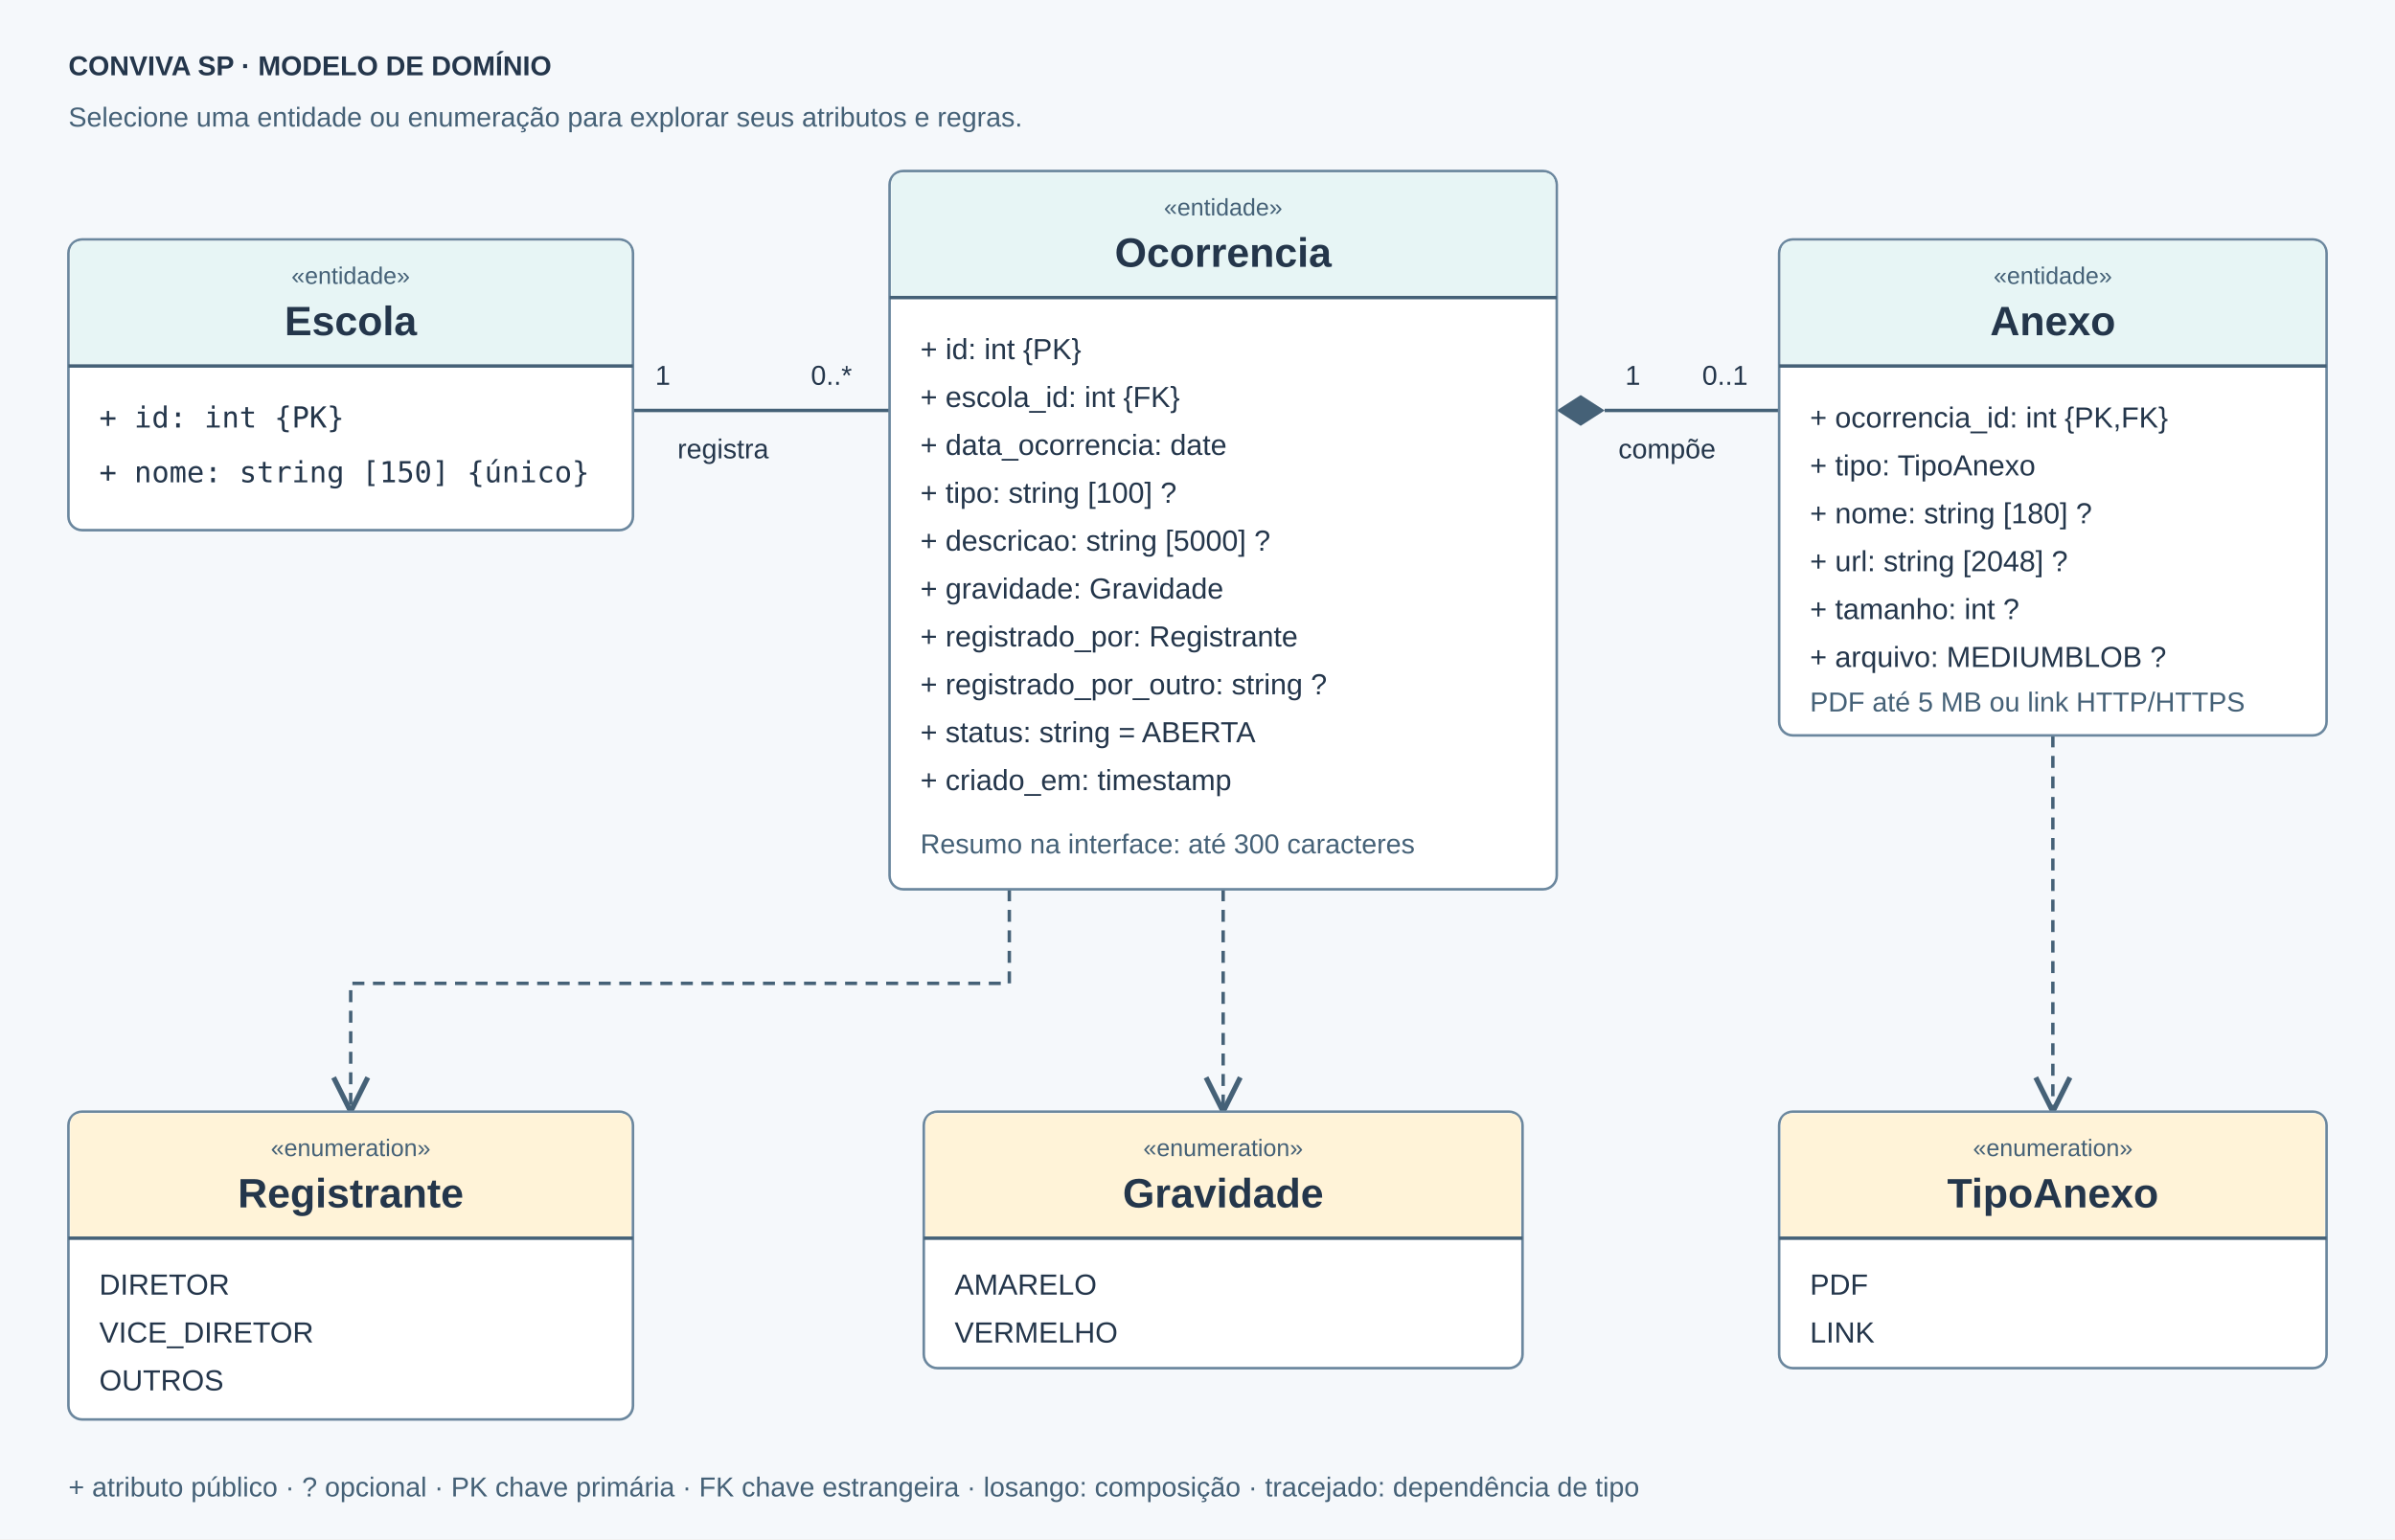
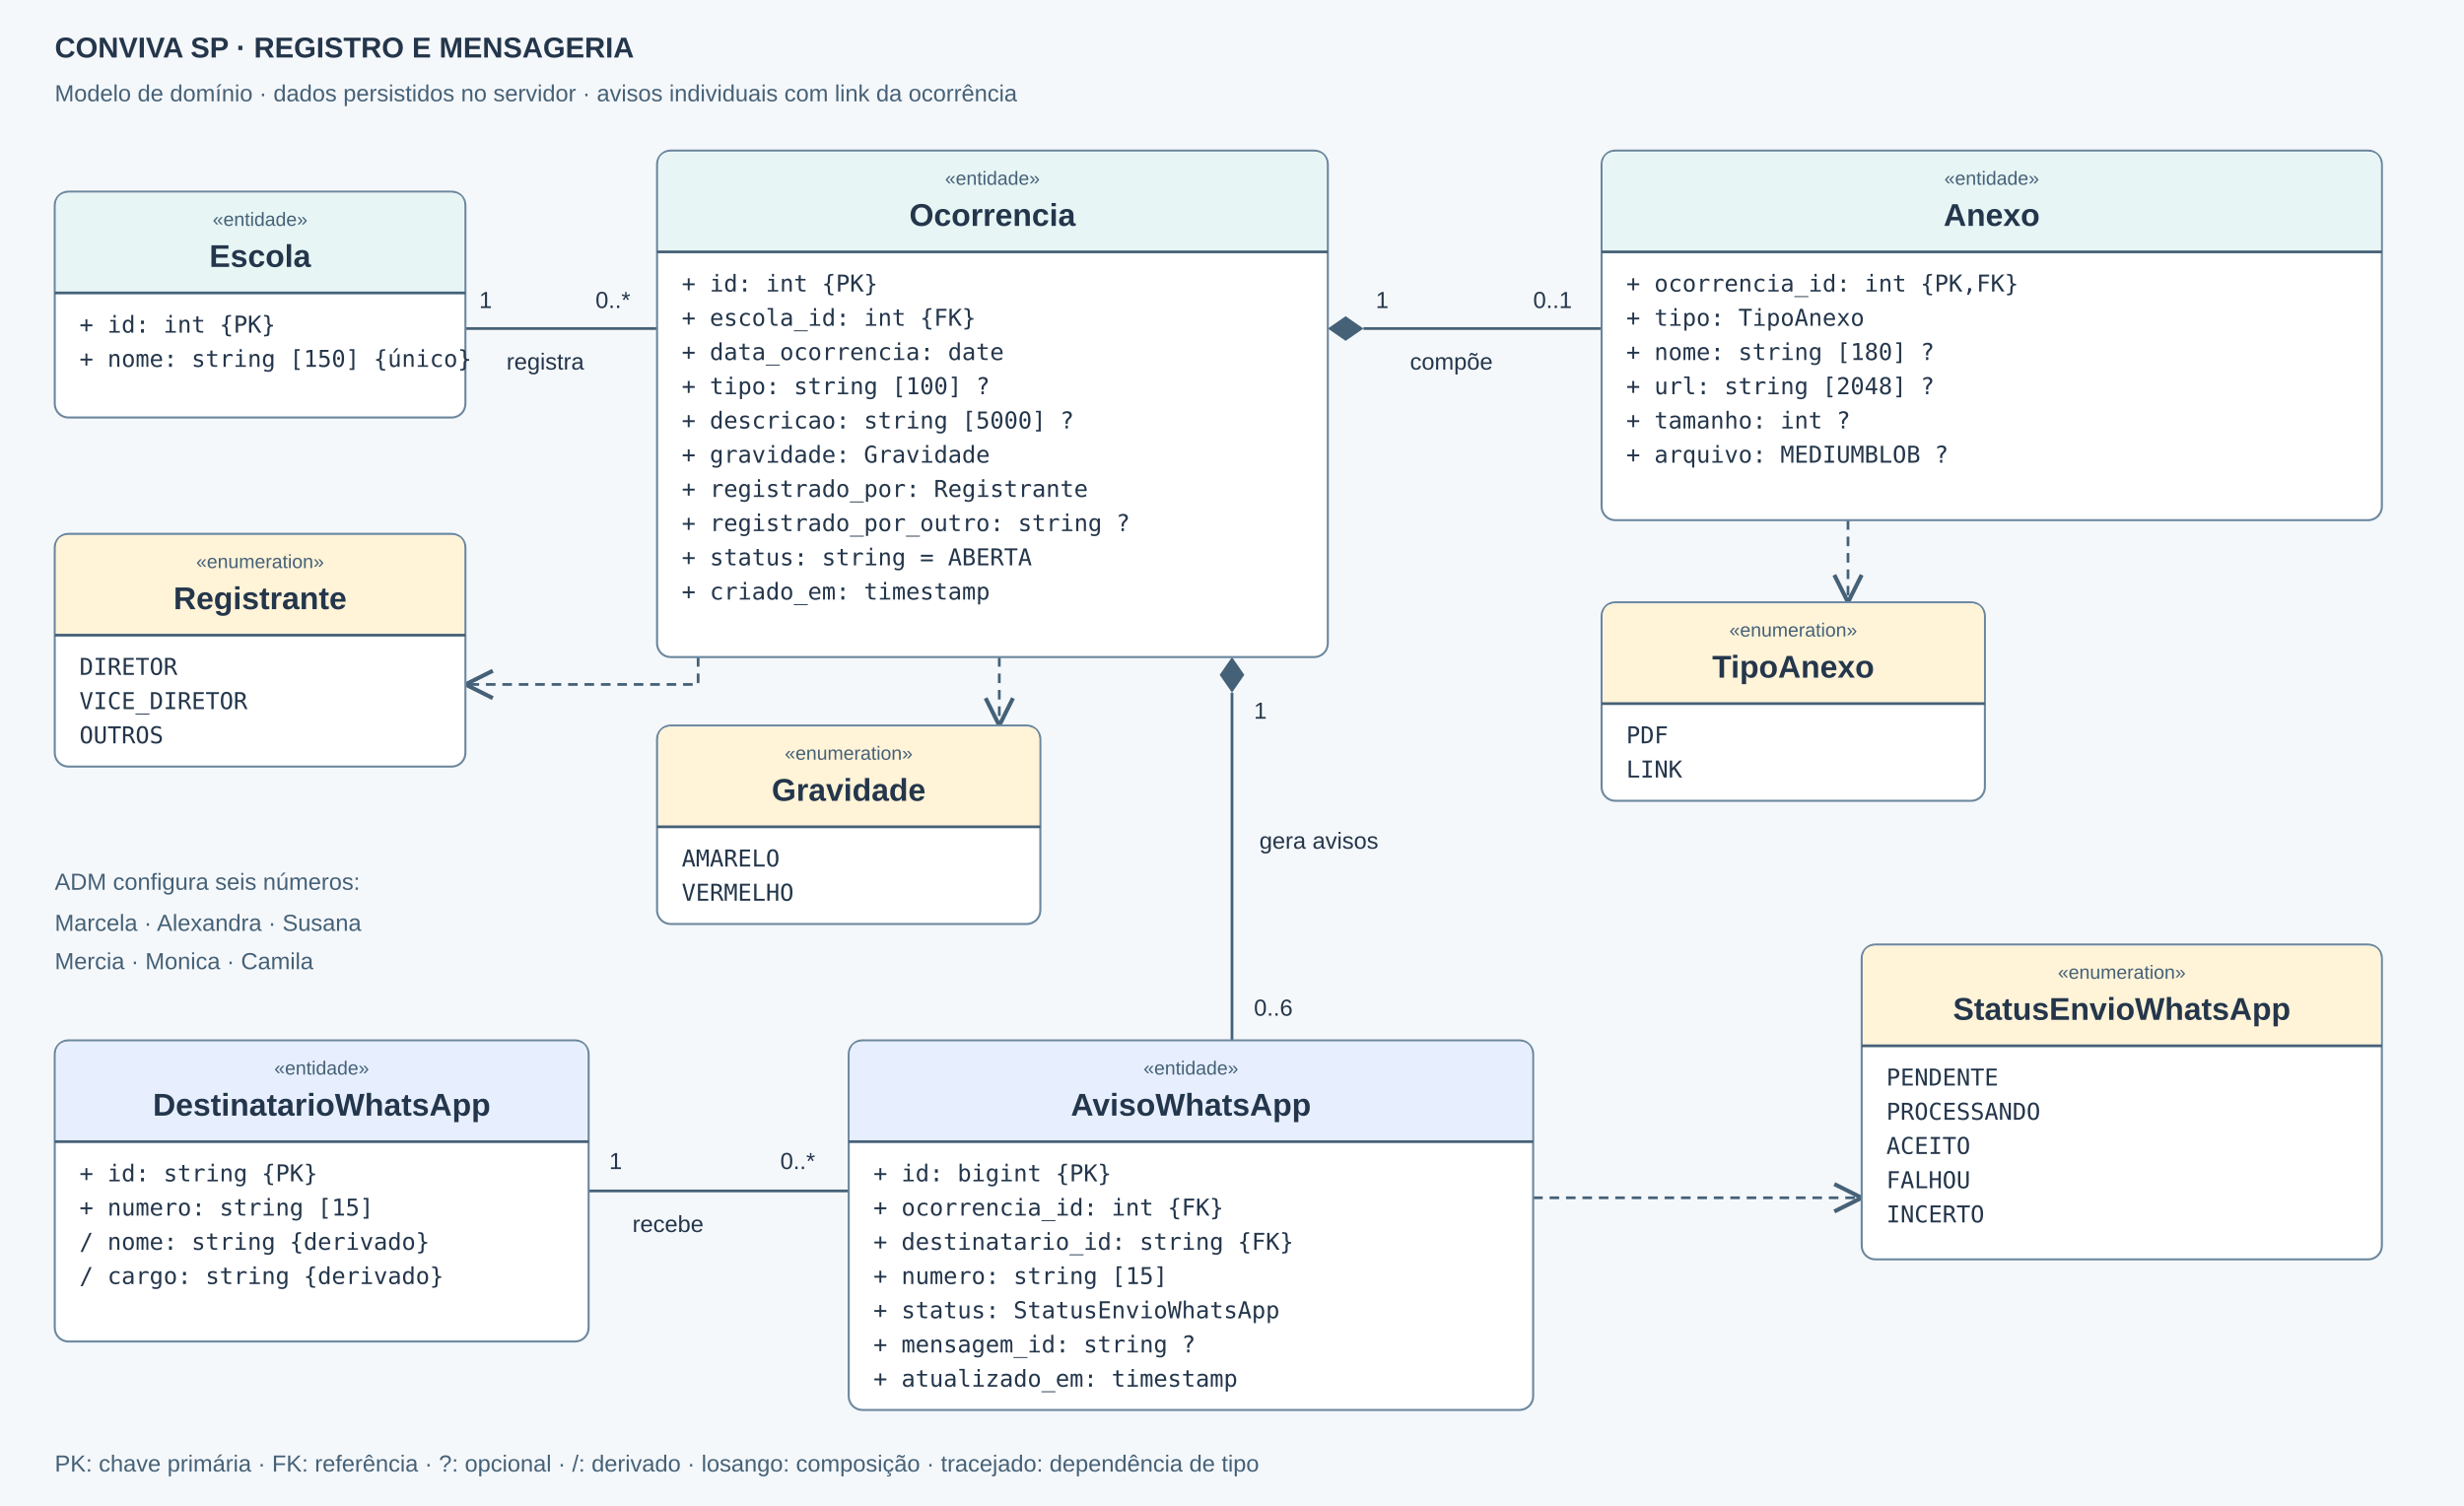
- <svg xmlns="http://www.w3.org/2000/svg" viewBox="0 0 1400 900" role="img" aria-labelledby="uml-titulo uml-descricao">
-   <style>
-     text { font-family: Arial, sans-serif; fill: #24364b; }
-     .moldura { fill: #fff; stroke: #6b879e; stroke-width: 1.5; }
-     .cabecalho { fill: #e7f5f5; }
-     .enum-cabecalho { fill: #fff3d8; }
-     .titulo { font-size: 24px; font-weight: bold; text-anchor: middle; }
-     .estereotipo { font-size: 14px; text-anchor: middle; fill: #456177; }
-     .atributo { font: 17px monospace; }
-     .relacao { fill: none; stroke: #456177; stroke-width: 2; }
-     .rotulo { font-size: 16px; }
-     .nota { font-size: 16px; fill: #456177; }
-     .classe:focus { outline: none; }
-     .classe:focus .moldura, .classe:hover .moldura { stroke: #12636d; stroke-width: 4; }
-     .classe { cursor: pointer; }
-   </style>
+ <svg xmlns="http://www.w3.org/2000/svg" viewBox="0 0 1800 1100" role="img" aria-labelledby="uml-titulo uml-descricao">
+   <style>text{font-family:Arial,sans-serif;fill:#24364b}.moldura{fill:#fff;stroke:#6b879e;stroke-width:1.5}.titulo{font-size:23px;font-weight:bold;text-anchor:middle}.estereotipo{font-size:14px;text-anchor:middle;fill:#456177}.atributo{font:17px monospace}.relacao{fill:none;stroke:#456177;stroke-width:2}.rotulo{font-size:17px}.nota{font-size:17px;fill:#456177}.classe{cursor:pointer}.classe:hover .moldura{stroke:#12636d;stroke-width:4}</style>
  <defs>
    <marker id="uml-dependencia" markerWidth="12" markerHeight="12" refX="11" refY="6" orient="auto">
      <path d="M1 1 11 6 1 11" fill="none" stroke="#456177" stroke-width="1.5" />
    </marker>
  </defs>
-   <rect width="1400" height="900" fill="#f5f8fb" />
-   <text x="40" y="44" font-size="16" font-weight="bold" fill="#12636d">CONVIVA SP · MODELO DE DOMÍNIO</text>
-   <text x="40" y="74" class="nota">Selecione uma entidade ou enumeração para explorar seus atributos e regras.</text>
+   <rect width="1800" height="1100" fill="#f5f8fb" />
+   <text x="40" y="42" font-size="21" font-weight="bold">CONVIVA SP · REGISTRO E MENSAGERIA</text>
+   <text x="40" y="74" class="nota">Modelo de domínio · dados persistidos no servidor · avisos individuais com link da ocorrência</text>
  <g class="relacao">
-     <path d="M370 240H520" />
-     <path d="M938 240H1040" />
-     <path d="M715 520V650" stroke-dasharray="7 5" marker-end="url(#uml-dependencia)" />
-     <path d="M590 520V575H205V650" stroke-dasharray="7 5" marker-end="url(#uml-dependencia)" />
-     <path d="M1200 430V650" stroke-dasharray="7 5" marker-end="url(#uml-dependencia)" />
+     <path d="M340 240H480" />
+     <path d="M996 240H1170" />
+     <path d="M900 506V760" />
+     <path d="M430 870H620" />
+     <path d="M510 480V500H340" stroke-dasharray="7 5" marker-end="url(#uml-dependencia)" />
+     <path d="M730 480V530" stroke-dasharray="7 5" marker-end="url(#uml-dependencia)" />
+     <path d="M1350 380V440" stroke-dasharray="7 5" marker-end="url(#uml-dependencia)" />
+     <path d="M1120 875H1360" stroke-dasharray="7 5" marker-end="url(#uml-dependencia)" />
  </g>
-   <path d="m910 240 14-9 14 9-14 9Z" fill="#456177" />
-   <text x="383" y="225" class="rotulo">1</text>
-   <text x="474" y="225" class="rotulo">0..*</text>
-   <text x="396" y="268" class="rotulo">registra</text>
-   <text x="950" y="225" class="rotulo">1</text>
-   <text x="995" y="225" class="rotulo">0..1</text>
-   <text x="946" y="268" class="rotulo">compõe</text>
+   <path d="m970 240 13-9 13 9-13 9Z" fill="#456177" />
+   <path d="m900 480 9 13-9 13-9-13Z" fill="#456177" />
+   <g class="rotulo">
+     <text x="350" y="225">1</text>
+     <text x="435" y="225">0..*</text>
+     <text x="370" y="270">registra</text>
+     <text x="1005" y="225">1</text>
+     <text x="1120" y="225">0..1</text>
+     <text x="1030" y="270">compõe</text>
+     <text x="916" y="525">1</text>
+     <text x="916" y="742">0..6</text>
+     <text x="920" y="620">gera avisos</text>
+     <text x="445" y="854">1</text>
+     <text x="570" y="854">0..*</text>
+     <text x="462" y="900">recebe</text>
+   </g>
  <g class="classe" data-classe="Escola" transform="translate(40 140)">
-     <rect class="moldura" width="330" height="170" rx="8" />
-     <path class="cabecalho" d="M8 1h314q7 0 7 7v65H1V8q0-7 7-7" />
-     <text class="estereotipo" x="165" y="26">«entidade»</text>
-     <text class="titulo" x="165" y="56">Escola</text>
-     <path class="relacao" d="M0 74H330" />
-     <text class="atributo" x="18" y="110">+ id: int {PK}</text>
-     <text class="atributo" x="18" y="142">+ nome: string [150] {único}</text>
+     <rect class="moldura" width="300" height="165" rx="10" />
+     <path fill="#e7f5f5" d="M10 1h280q9 0 9 9v64H1V10q0-9 9-9" />
+     <text class="estereotipo" x="150" y="25">«entidade»</text>
+     <text class="titulo" x="150" y="55">Escola</text>
+     <path class="relacao" d="M0 74H300" />
+     <text class="atributo" x="18" y="103">+ id: int {PK}</text>
+     <text class="atributo" x="18" y="128">+ nome: string [150] {único}</text>
  </g>
-   <g class="classe" data-classe="Ocorrencia" transform="translate(520 100)">
-     <rect class="moldura" width="390" height="420" rx="8" />
-     <path class="cabecalho" d="M8 1h374q7 0 7 7v65H1V8q0-7 7-7" />
-     <text class="estereotipo" x="195" y="26">«entidade»</text>
-     <text class="titulo" x="195" y="56">Ocorrencia</text>
+   <g class="classe" data-classe="Ocorrencia" transform="translate(480 110)">
+     <rect class="moldura" width="490" height="370" rx="10" />
+     <path fill="#e7f5f5" d="M10 1h470q9 0 9 9v64H1V10q0-9 9-9" />
+     <text class="estereotipo" x="245" y="25">«entidade»</text>
+     <text class="titulo" x="245" y="55">Ocorrencia</text>
+     <path class="relacao" d="M0 74H490" />
+     <text class="atributo" x="18" y="103">+ id: int {PK}</text>
+     <text class="atributo" x="18" y="128">+ escola_id: int {FK}</text>
+     <text class="atributo" x="18" y="153">+ data_ocorrencia: date</text>
+     <text class="atributo" x="18" y="178">+ tipo: string [100] ?</text>
+     <text class="atributo" x="18" y="203">+ descricao: string [5000] ?</text>
+     <text class="atributo" x="18" y="228">+ gravidade: Gravidade</text>
+     <text class="atributo" x="18" y="253">+ registrado_por: Registrante</text>
+     <text class="atributo" x="18" y="278">+ registrado_por_outro: string ?</text>
+     <text class="atributo" x="18" y="303">+ status: string = ABERTA</text>
+     <text class="atributo" x="18" y="328">+ criado_em: timestamp</text>
+   </g>
+   <g class="classe" data-classe="Anexo" transform="translate(1170 110)">
+     <rect class="moldura" width="570" height="270" rx="10" />
+     <path fill="#e7f5f5" d="M10 1h550q9 0 9 9v64H1V10q0-9 9-9" />
+     <text class="estereotipo" x="285" y="25">«entidade»</text>
+     <text class="titulo" x="285" y="55">Anexo</text>
+     <path class="relacao" d="M0 74H570" />
+     <text class="atributo" x="18" y="103">+ ocorrencia_id: int {PK,FK}</text>
+     <text class="atributo" x="18" y="128">+ tipo: TipoAnexo</text>
+     <text class="atributo" x="18" y="153">+ nome: string [180] ?</text>
+     <text class="atributo" x="18" y="178">+ url: string [2048] ?</text>
+     <text class="atributo" x="18" y="203">+ tamanho: int ?</text>
+     <text class="atributo" x="18" y="228">+ arquivo: MEDIUMBLOB ?</text>
+   </g>
+   <g class="classe" data-classe="Registrante" transform="translate(40 390)">
+     <rect class="moldura" width="300" height="170" rx="10" />
+     <path fill="#fff3d8" d="M10 1h280q9 0 9 9v64H1V10q0-9 9-9" />
+     <text class="estereotipo" x="150" y="25">«enumeration»</text>
+     <text class="titulo" x="150" y="55">Registrante</text>
+     <path class="relacao" d="M0 74H300" />
+     <text class="atributo" x="18" y="103">DIRETOR</text>
+     <text class="atributo" x="18" y="128">VICE_DIRETOR</text>
+     <text class="atributo" x="18" y="153">OUTROS</text>
+   </g>
+   <g class="classe" data-classe="Gravidade" transform="translate(480 530)">
+     <rect class="moldura" width="280" height="145" rx="10" />
+     <path fill="#fff3d8" d="M10 1h260q9 0 9 9v64H1V10q0-9 9-9" />
+     <text class="estereotipo" x="140" y="25">«enumeration»</text>
+     <text class="titulo" x="140" y="55">Gravidade</text>
+     <path class="relacao" d="M0 74H280" />
+     <text class="atributo" x="18" y="103">AMARELO</text>
+     <text class="atributo" x="18" y="128">VERMELHO</text>
+   </g>
+   <g class="classe" data-classe="TipoAnexo" transform="translate(1170 440)">
+     <rect class="moldura" width="280" height="145" rx="10" />
+     <path fill="#fff3d8" d="M10 1h260q9 0 9 9v64H1V10q0-9 9-9" />
+     <text class="estereotipo" x="140" y="25">«enumeration»</text>
+     <text class="titulo" x="140" y="55">TipoAnexo</text>
+     <path class="relacao" d="M0 74H280" />
+     <text class="atributo" x="18" y="103">PDF</text>
+     <text class="atributo" x="18" y="128">LINK</text>
+   </g>
+   <g class="classe" data-classe="DestinatarioWhatsApp" transform="translate(40 760)">
+     <rect class="moldura" width="390" height="220" rx="10" />
+     <path fill="#e7efff" d="M10 1h370q9 0 9 9v64H1V10q0-9 9-9" />
+     <text class="estereotipo" x="195" y="25">«entidade»</text>
+     <text class="titulo" x="195" y="55">DestinatarioWhatsApp</text>
    <path class="relacao" d="M0 74H390" />
-     <g class="atributo">
-       <text x="18" y="110">+ id: int {PK}</text>
-       <text x="18" y="138">+ escola_id: int {FK}</text>
-       <text x="18" y="166">+ data_ocorrencia: date</text>
-       <text x="18" y="194">+ tipo: string [100] ?</text>
-       <text x="18" y="222">+ descricao: string [5000] ?</text>
-       <text x="18" y="250">+ gravidade: Gravidade</text>
-       <text x="18" y="278">+ registrado_por: Registrante</text>
-       <text x="18" y="306">+ registrado_por_outro: string ?</text>
-       <text x="18" y="334">+ status: string = ABERTA</text>
-       <text x="18" y="362">+ criado_em: timestamp</text>
-     </g>
-     <text class="nota" x="18" y="399">Resumo na interface: até 300 caracteres</text>
+     <text class="atributo" x="18" y="103">+ id: string {PK}</text>
+     <text class="atributo" x="18" y="128">+ numero: string [15]</text>
+     <text class="atributo" x="18" y="153">/ nome: string {derivado}</text>
+     <text class="atributo" x="18" y="178">/ cargo: string {derivado}</text>
  </g>
-   <g class="classe" data-classe="Anexo" transform="translate(1040 140)">
-     <rect class="moldura" width="320" height="290" rx="8" />
-     <path class="cabecalho" d="M8 1h304q7 0 7 7v65H1V8q0-7 7-7" />
-     <text class="estereotipo" x="160" y="26">«entidade»</text>
-     <text class="titulo" x="160" y="56">Anexo</text>
-     <path class="relacao" d="M0 74H320" />
-     <g class="atributo">
-       <text x="18" y="110">+ ocorrencia_id: int {PK,FK}</text>
-       <text x="18" y="138">+ tipo: TipoAnexo</text>
-       <text x="18" y="166">+ nome: string [180] ?</text>
-       <text x="18" y="194">+ url: string [2048] ?</text>
-       <text x="18" y="222">+ tamanho: int ?</text>
-       <text x="18" y="250">+ arquivo: MEDIUMBLOB ?</text>
-     </g>
-     <text class="nota" x="18" y="276">PDF até 5 MB ou link HTTP/HTTPS</text>
+   <g class="classe" data-classe="AvisoWhatsApp" transform="translate(620 760)">
+     <rect class="moldura" width="500" height="270" rx="10" />
+     <path fill="#e7efff" d="M10 1h480q9 0 9 9v64H1V10q0-9 9-9" />
+     <text class="estereotipo" x="250" y="25">«entidade»</text>
+     <text class="titulo" x="250" y="55">AvisoWhatsApp</text>
+     <path class="relacao" d="M0 74H500" />
+     <text class="atributo" x="18" y="103">+ id: bigint {PK}</text>
+     <text class="atributo" x="18" y="128">+ ocorrencia_id: int {FK}</text>
+     <text class="atributo" x="18" y="153">+ destinatario_id: string {FK}</text>
+     <text class="atributo" x="18" y="178">+ numero: string [15]</text>
+     <text class="atributo" x="18" y="203">+ status: StatusEnvioWhatsApp</text>
+     <text class="atributo" x="18" y="228">+ mensagem_id: string ?</text>
+     <text class="atributo" x="18" y="253">+ atualizado_em: timestamp</text>
  </g>
-   <g class="classe" data-classe="Registrante" transform="translate(40 650)">
-     <rect class="moldura" width="330" height="180" rx="8" />
-     <path class="enum-cabecalho" d="M8 1h314q7 0 7 7v65H1V8q0-7 7-7" />
-     <text class="estereotipo" x="165" y="26">«enumeration»</text>
-     <text class="titulo" x="165" y="56">Registrante</text>
-     <path class="relacao" d="M0 74H330" />
-     <g class="atributo">
-       <text x="18" y="107">DIRETOR</text>
-       <text x="18" y="135">VICE_DIRETOR</text>
-       <text x="18" y="163">OUTROS</text>
-     </g>
+   <g class="classe" data-classe="StatusEnvioWhatsApp" transform="translate(1360 690)">
+     <rect class="moldura" width="380" height="230" rx="10" />
+     <path fill="#fff3d8" d="M10 1h360q9 0 9 9v64H1V10q0-9 9-9" />
+     <text class="estereotipo" x="190" y="25">«enumeration»</text>
+     <text class="titulo" x="190" y="55">StatusEnvioWhatsApp</text>
+     <path class="relacao" d="M0 74H380" />
+     <text class="atributo" x="18" y="103">PENDENTE</text>
+     <text class="atributo" x="18" y="128">PROCESSANDO</text>
+     <text class="atributo" x="18" y="153">ACEITO</text>
+     <text class="atributo" x="18" y="178">FALHOU</text>
+     <text class="atributo" x="18" y="203">INCERTO</text>
  </g>
-   <g class="classe" data-classe="Gravidade" transform="translate(540 650)">
-     <rect class="moldura" width="350" height="150" rx="8" />
-     <path class="enum-cabecalho" d="M8 1h334q7 0 7 7v65H1V8q0-7 7-7" />
-     <text class="estereotipo" x="175" y="26">«enumeration»</text>
-     <text class="titulo" x="175" y="56">Gravidade</text>
-     <path class="relacao" d="M0 74H350" />
-     <g class="atributo">
-       <text x="18" y="107">AMARELO</text>
-       <text x="18" y="135">VERMELHO</text>
-     </g>
-   </g>
-   <g class="classe" data-classe="TipoAnexo" transform="translate(1040 650)">
-     <rect class="moldura" width="320" height="150" rx="8" />
-     <path class="enum-cabecalho" d="M8 1h304q7 0 7 7v65H1V8q0-7 7-7" />
-     <text class="estereotipo" x="160" y="26">«enumeration»</text>
-     <text class="titulo" x="160" y="56">TipoAnexo</text>
-     <path class="relacao" d="M0 74H320" />
-     <g class="atributo">
-       <text x="18" y="107">PDF</text>
-       <text x="18" y="135">LINK</text>
-     </g>
-   </g>
-   <text x="40" y="875" class="nota">+ atributo público · ? opcional · PK chave primária · FK chave estrangeira · losango: composição · tracejado: dependência de tipo</text>
+   <text x="40" y="650" class="nota">ADM configura seis números:</text>
+   <text x="40" y="680" class="nota">Marcela · Alexandra · Susana</text>
+   <text x="40" y="708" class="nota">Mercia · Monica · Camila</text>
+   <text x="40" y="1075" class="nota">PK: chave primária · FK: referência · ?: opcional · /: derivado · losango: composição · tracejado: dependência de tipo</text>
</svg>
